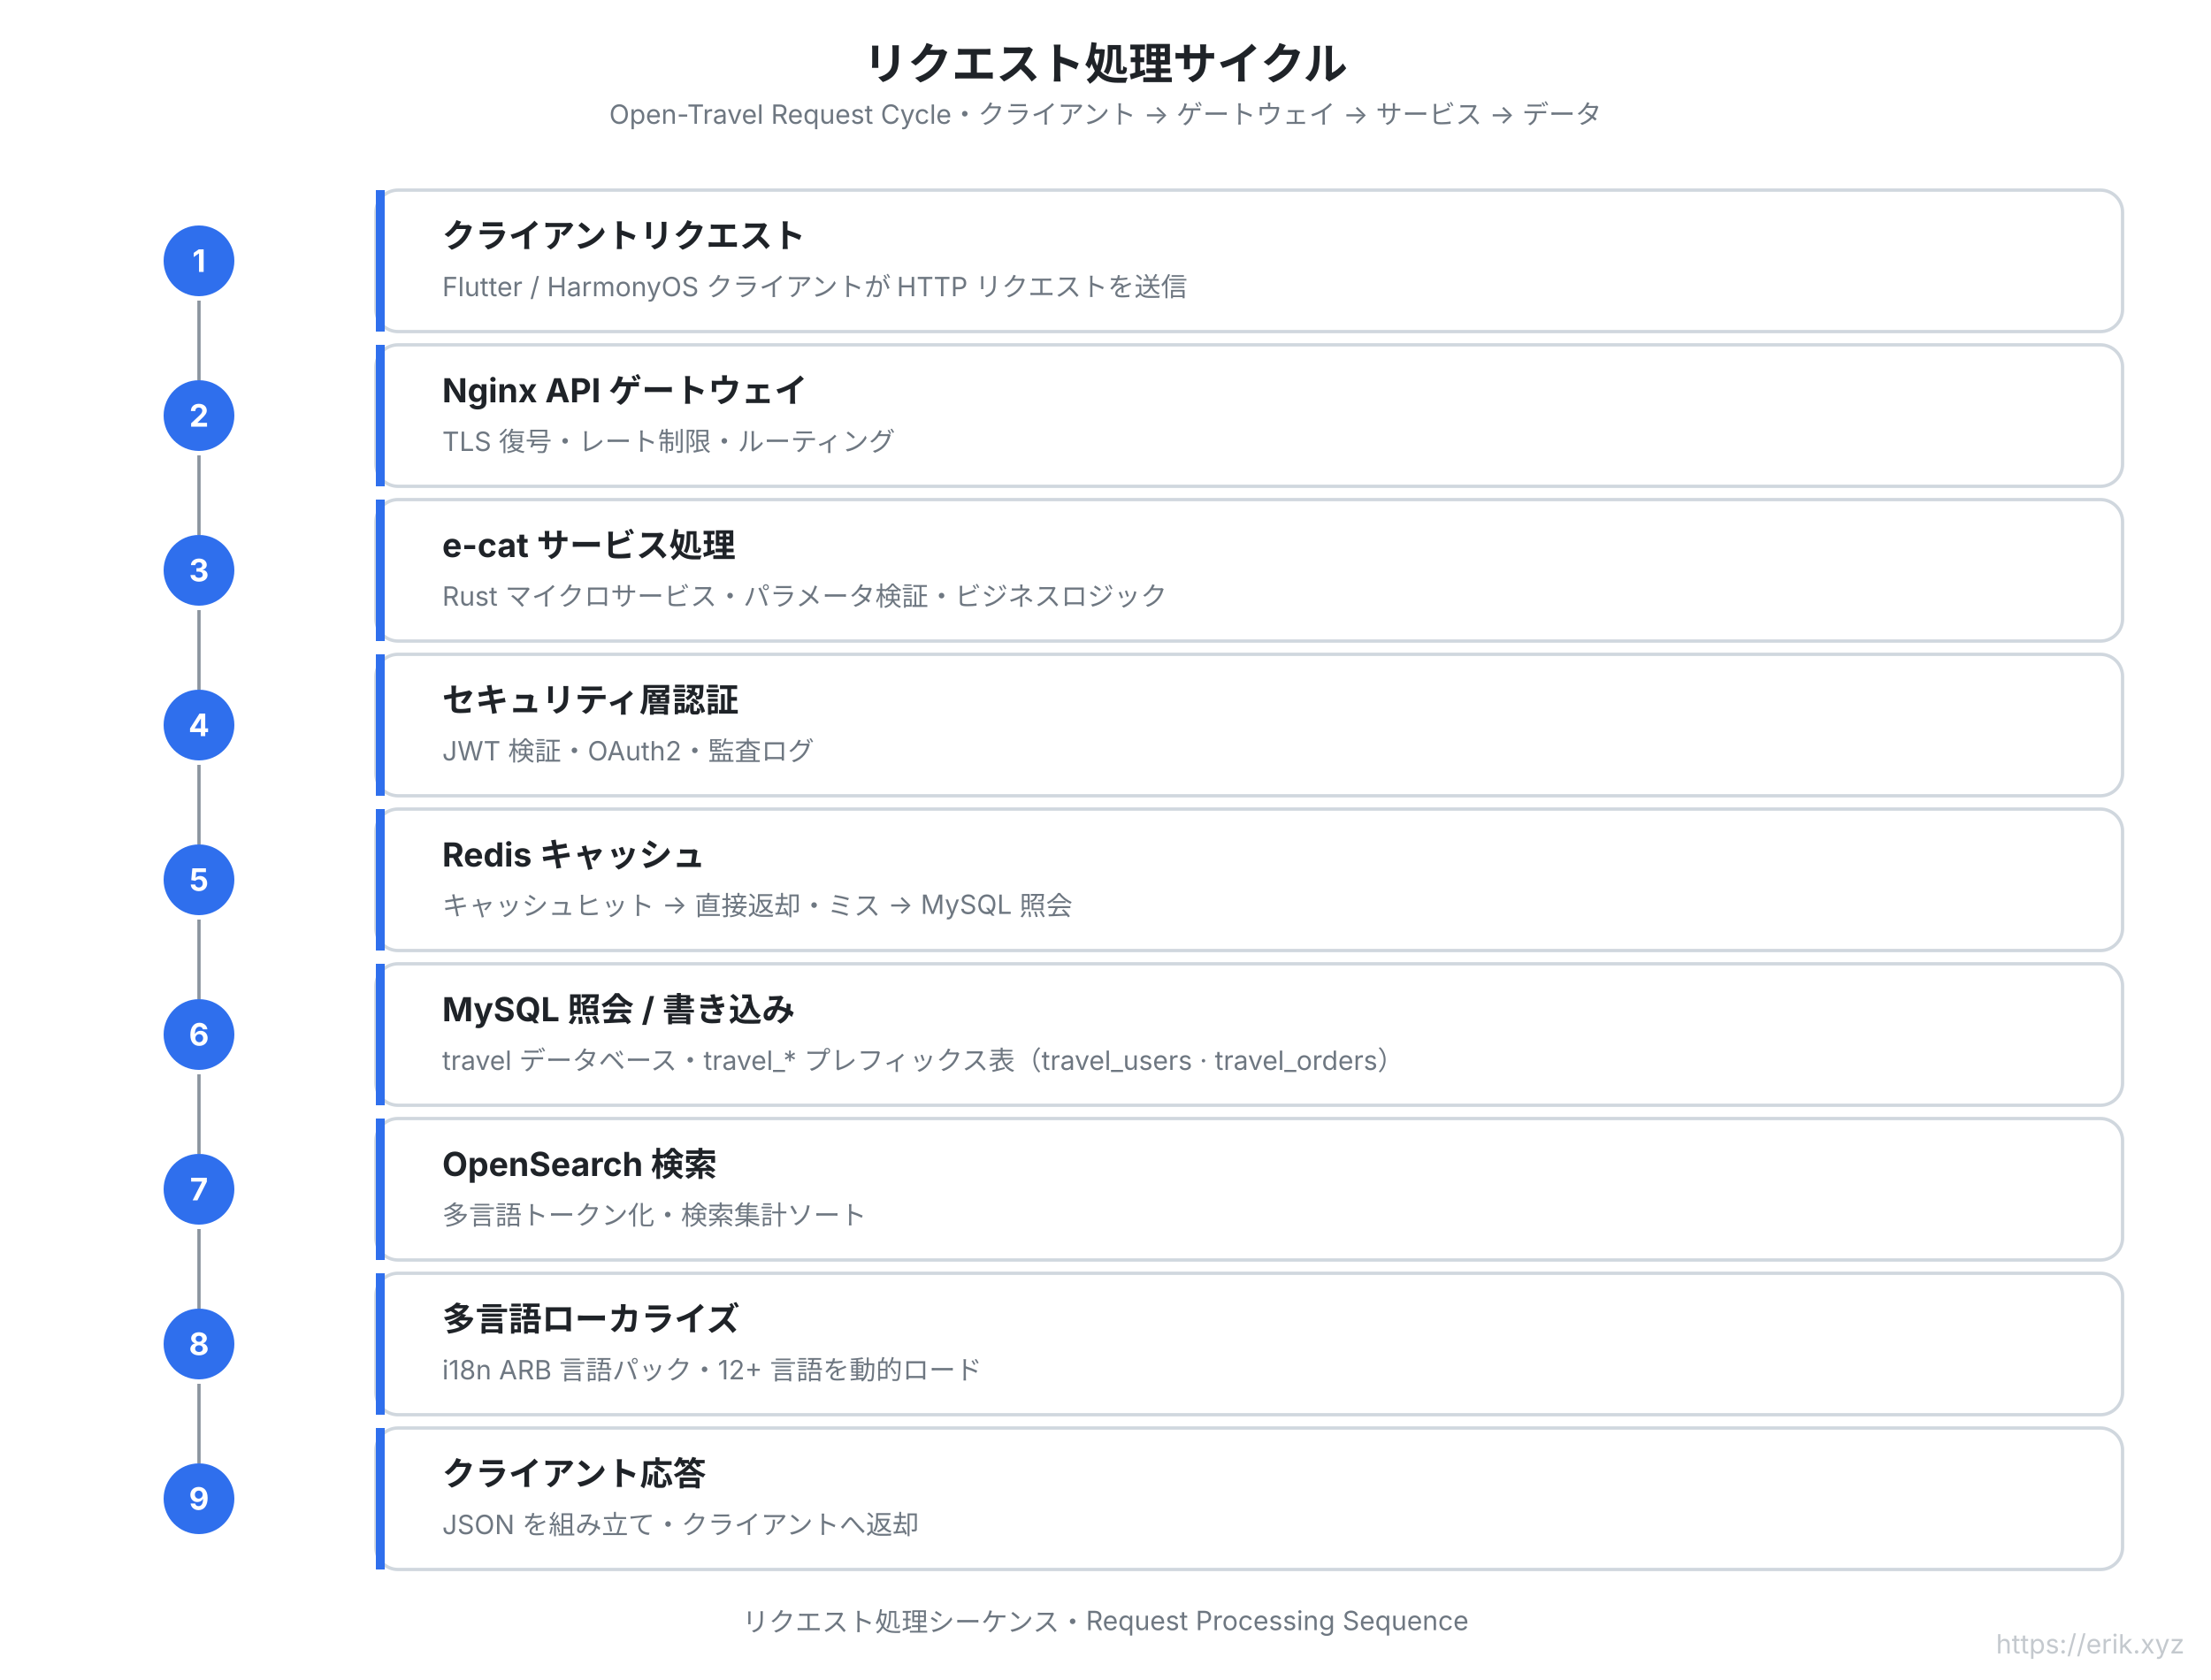
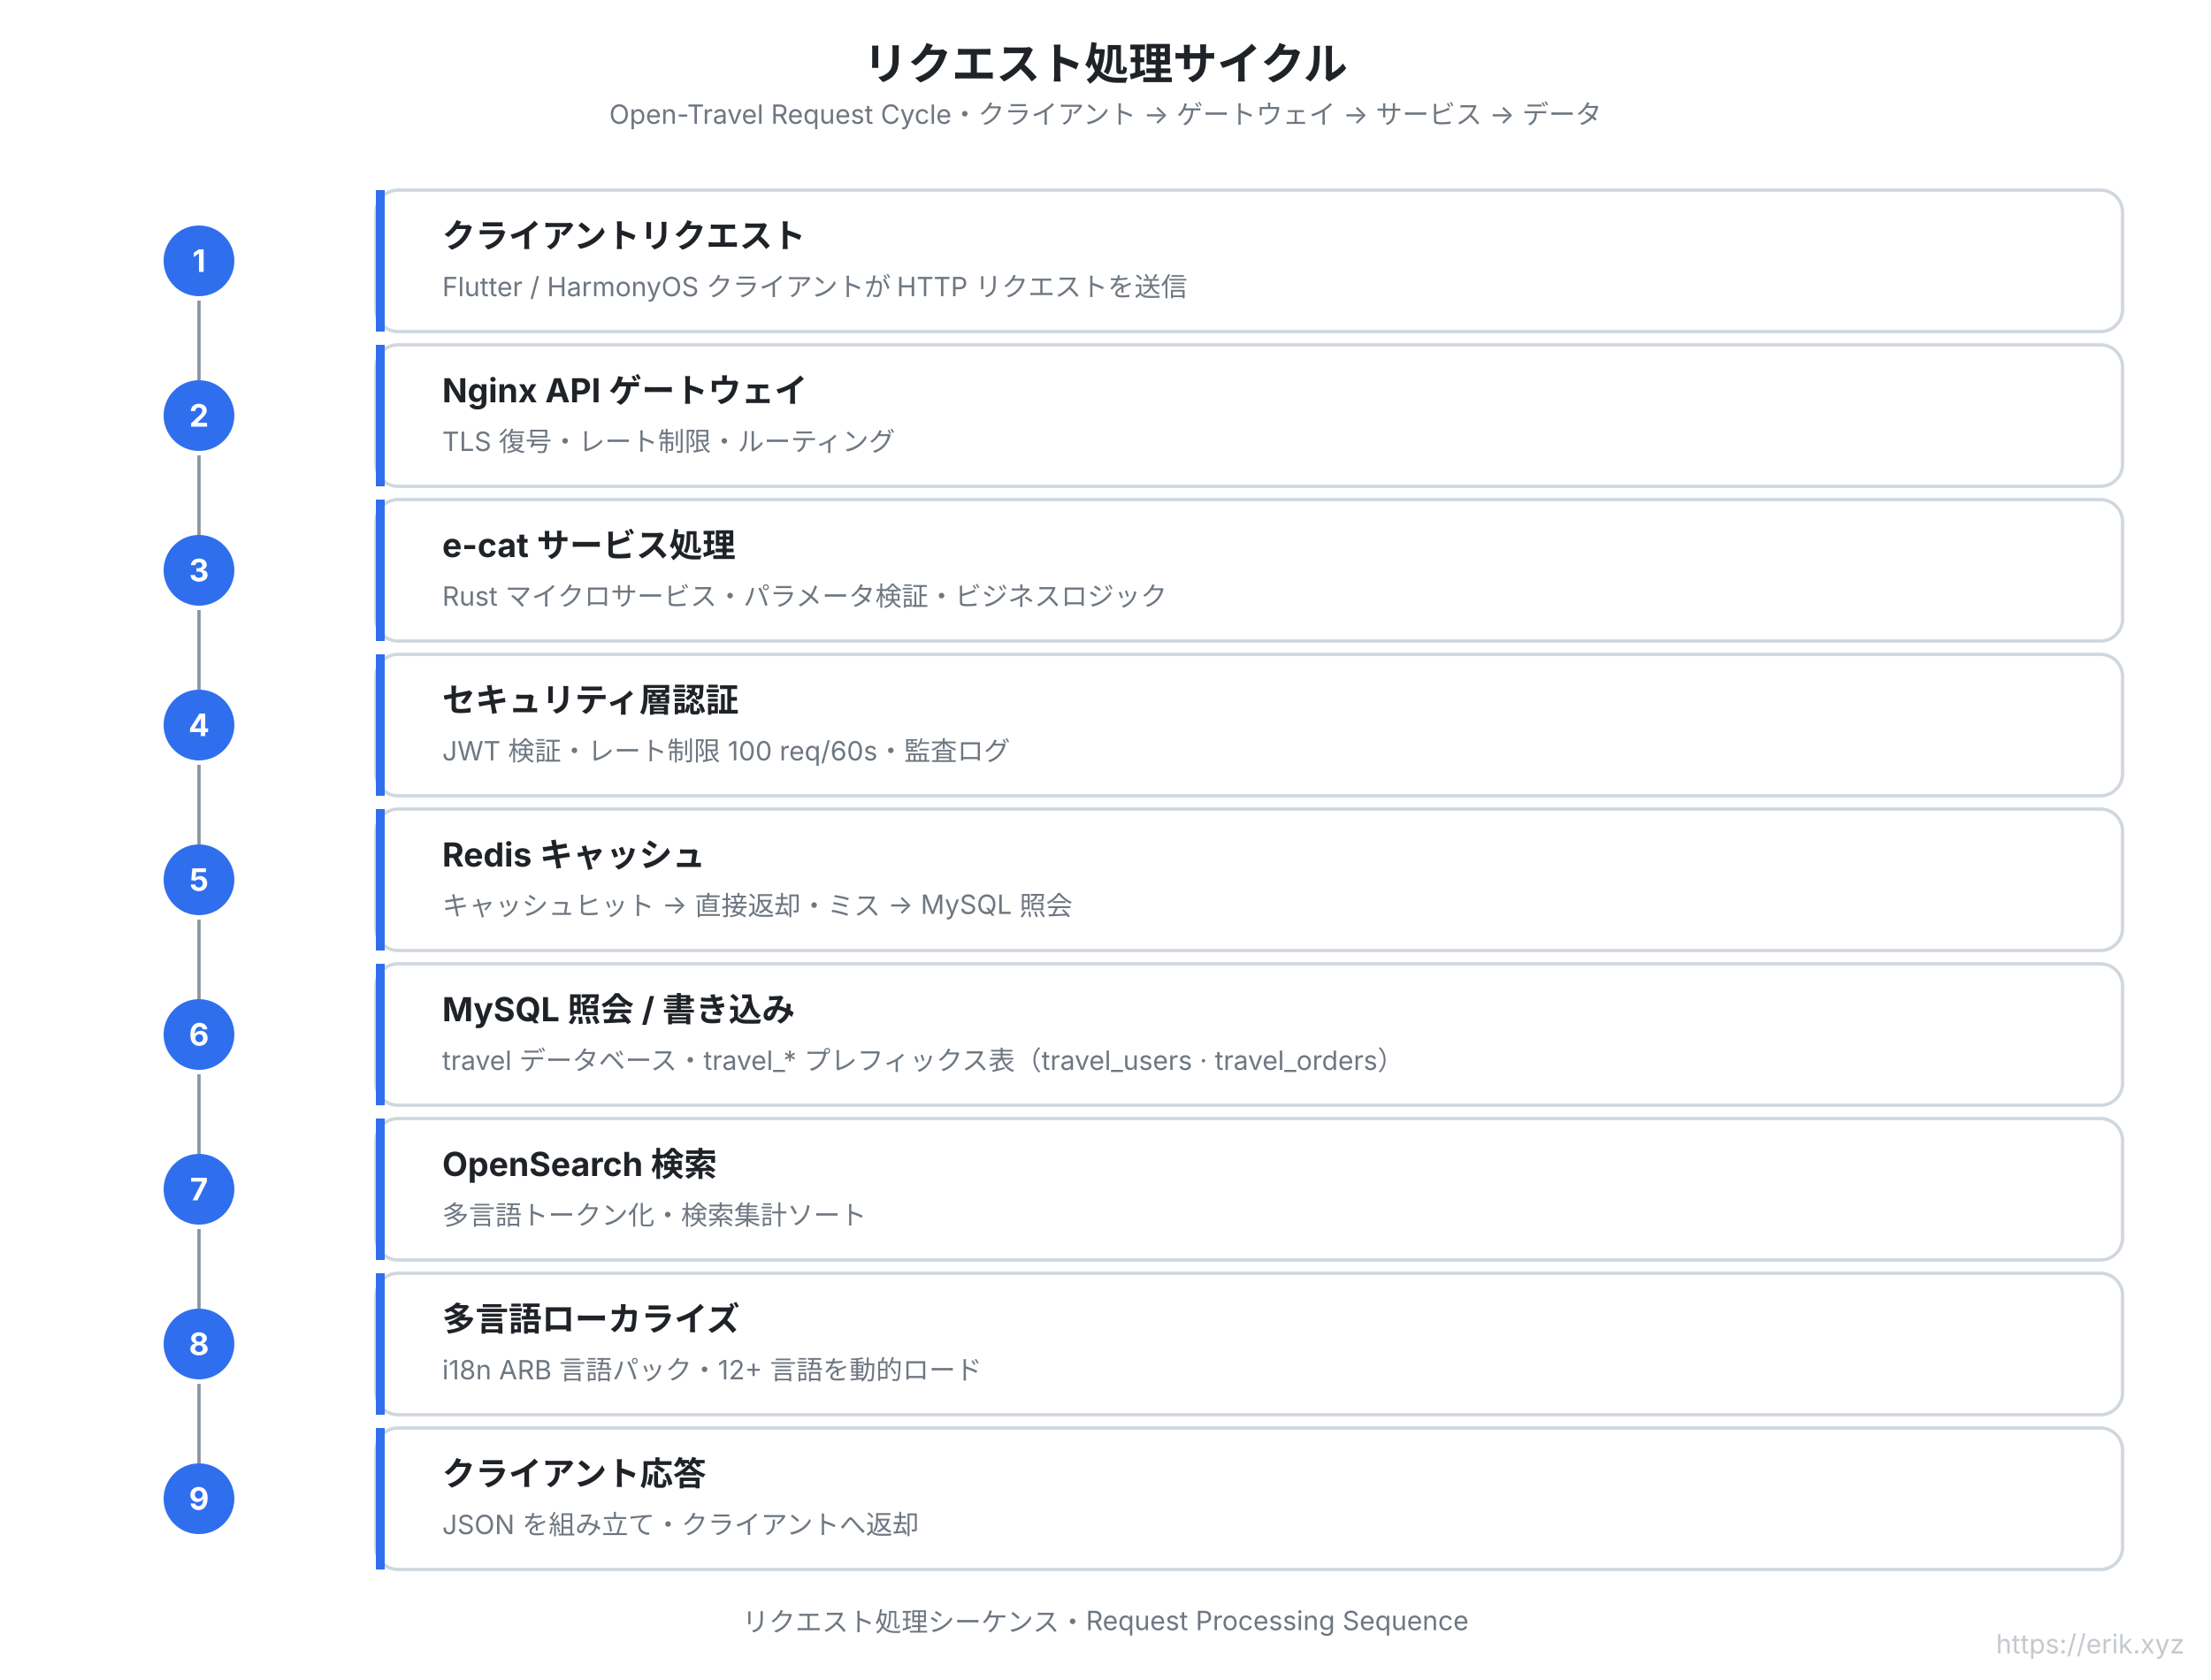
<svg xmlns="http://www.w3.org/2000/svg" width="1000" height="760" viewBox="0 0 1000 760">
  <defs>
    <style>
      text { font-family: system-ui, -apple-system, 'Segoe UI', sans-serif; }
      .t-title { font-size: 20px; font-weight: 700; fill: #1f2328; }
      .t-sub  { font-size: 12px; fill: #6e7781; }
      .t-m    { font-size: 15px; font-weight: 700; fill: #1f2328; }
      .t-s    { font-size: 12px; fill: #6e7781; }
      .box    { fill: #ffffff; stroke: #d0d7de; stroke-width: 1.5; rx: 10; }
      .accent { fill: #2f6fed; }
      .num    { fill: #2f6fed; }
      .arrow  { stroke: #8b949e; stroke-width: 1.5; }
    </style>
  </defs>
  <rect width="1000" height="760" fill="#ffffff" />
  <text x="500" y="36" text-anchor="middle" class="t-title">リクエスト処理サイクル</text>
  <text x="500" y="56" text-anchor="middle" class="t-sub">Open-Travel Request Cycle・クライアント → ゲートウェイ → サービス → データ</text>
  <rect x="170" y="86" width="790" height="64" class="box" />
  <rect x="170" y="86" width="4" height="64" class="accent" />
  <text x="200" y="112" class="t-m">クライアントリクエスト</text>
  <text x="200" y="134" class="t-s">Flutter / HarmonyOS クライアントが HTTP リクエストを送信</text>
  <circle cx="90" cy="118" r="16" class="num" />
  <text x="90" y="123" text-anchor="middle" font-family="system-ui, -apple-system, 'Segoe UI', sans-serif" font-size="14" font-weight="700" fill="#ffffff">1</text>
  <line x1="90" y1="136" x2="90" y2="172" class="arrow" />
  <rect x="170" y="156" width="790" height="64" class="box" />
  <rect x="170" y="156" width="4" height="64" class="accent" />
  <text x="200" y="182" class="t-m">Nginx API ゲートウェイ</text>
  <text x="200" y="204" class="t-s">TLS 復号・レート制限・ルーティング</text>
  <circle cx="90" cy="188" r="16" class="num" />
  <text x="90" y="193" text-anchor="middle" font-family="system-ui, -apple-system, 'Segoe UI', sans-serif" font-size="14" font-weight="700" fill="#ffffff">2</text>
  <line x1="90" y1="206" x2="90" y2="242" class="arrow" />
  <rect x="170" y="226" width="790" height="64" class="box" />
  <rect x="170" y="226" width="4" height="64" class="accent" />
  <text x="200" y="252" class="t-m">e-cat サービス処理</text>
  <text x="200" y="274" class="t-s">Rust マイクロサービス・パラメータ検証・ビジネスロジック</text>
  <circle cx="90" cy="258" r="16" class="num" />
  <text x="90" y="263" text-anchor="middle" font-family="system-ui, -apple-system, 'Segoe UI', sans-serif" font-size="14" font-weight="700" fill="#ffffff">3</text>
  <line x1="90" y1="276" x2="90" y2="312" class="arrow" />
  <rect x="170" y="296" width="790" height="64" class="box" />
  <rect x="170" y="296" width="4" height="64" class="accent" />
  <text x="200" y="322" class="t-m">セキュリティ層認証</text>
-   <text x="200" y="344" class="t-s">JWT 検証・OAuth2・監査ログ</text>
+   <text x="200" y="344" class="t-s">JWT 検証・レート制限 100 req/60s・監査ログ</text>
  <circle cx="90" cy="328" r="16" class="num" />
  <text x="90" y="333" text-anchor="middle" font-family="system-ui, -apple-system, 'Segoe UI', sans-serif" font-size="14" font-weight="700" fill="#ffffff">4</text>
  <line x1="90" y1="346" x2="90" y2="382" class="arrow" />
  <rect x="170" y="366" width="790" height="64" class="box" />
  <rect x="170" y="366" width="4" height="64" class="accent" />
  <text x="200" y="392" class="t-m">Redis キャッシュ</text>
  <text x="200" y="414" class="t-s">キャッシュヒット → 直接返却・ミス → MySQL 照会</text>
  <circle cx="90" cy="398" r="16" class="num" />
  <text x="90" y="403" text-anchor="middle" font-family="system-ui, -apple-system, 'Segoe UI', sans-serif" font-size="14" font-weight="700" fill="#ffffff">5</text>
  <line x1="90" y1="416" x2="90" y2="452" class="arrow" />
  <rect x="170" y="436" width="790" height="64" class="box" />
  <rect x="170" y="436" width="4" height="64" class="accent" />
  <text x="200" y="462" class="t-m">MySQL 照会 / 書き込み</text>
  <text x="200" y="484" class="t-s">travel データベース・travel_* プレフィックス表（travel_users · travel_orders）</text>
  <circle cx="90" cy="468" r="16" class="num" />
  <text x="90" y="473" text-anchor="middle" font-family="system-ui, -apple-system, 'Segoe UI', sans-serif" font-size="14" font-weight="700" fill="#ffffff">6</text>
  <line x1="90" y1="486" x2="90" y2="522" class="arrow" />
  <rect x="170" y="506" width="790" height="64" class="box" />
  <rect x="170" y="506" width="4" height="64" class="accent" />
  <text x="200" y="532" class="t-m">OpenSearch 検索</text>
  <text x="200" y="554" class="t-s">多言語トークン化・検索集計ソート</text>
  <circle cx="90" cy="538" r="16" class="num" />
  <text x="90" y="543" text-anchor="middle" font-family="system-ui, -apple-system, 'Segoe UI', sans-serif" font-size="14" font-weight="700" fill="#ffffff">7</text>
  <line x1="90" y1="556" x2="90" y2="592" class="arrow" />
  <rect x="170" y="576" width="790" height="64" class="box" />
  <rect x="170" y="576" width="4" height="64" class="accent" />
  <text x="200" y="602" class="t-m">多言語ローカライズ</text>
  <text x="200" y="624" class="t-s">i18n ARB 言語パック・12+ 言語を動的ロード</text>
  <circle cx="90" cy="608" r="16" class="num" />
  <text x="90" y="613" text-anchor="middle" font-family="system-ui, -apple-system, 'Segoe UI', sans-serif" font-size="14" font-weight="700" fill="#ffffff">8</text>
  <line x1="90" y1="626" x2="90" y2="662" class="arrow" />
  <rect x="170" y="646" width="790" height="64" class="box" />
  <rect x="170" y="646" width="4" height="64" class="accent" />
  <text x="200" y="672" class="t-m">クライアント応答</text>
  <text x="200" y="694" class="t-s">JSON を組み立て・クライアントへ返却</text>
  <circle cx="90" cy="678" r="16" class="num" />
  <text x="90" y="683" text-anchor="middle" font-family="system-ui, -apple-system, 'Segoe UI', sans-serif" font-size="14" font-weight="700" fill="#ffffff">9</text>
  <text x="500" y="738" text-anchor="middle" class="t-sub">リクエスト処理シーケンス・Request Processing Sequence</text>
  <text x="988" y="748" text-anchor="end" font-size="12" fill="#8b949e" fill-opacity="0.5" font-family="system-ui, -apple-system, 'Segoe UI', sans-serif">https://erik.xyz</text>
</svg>
